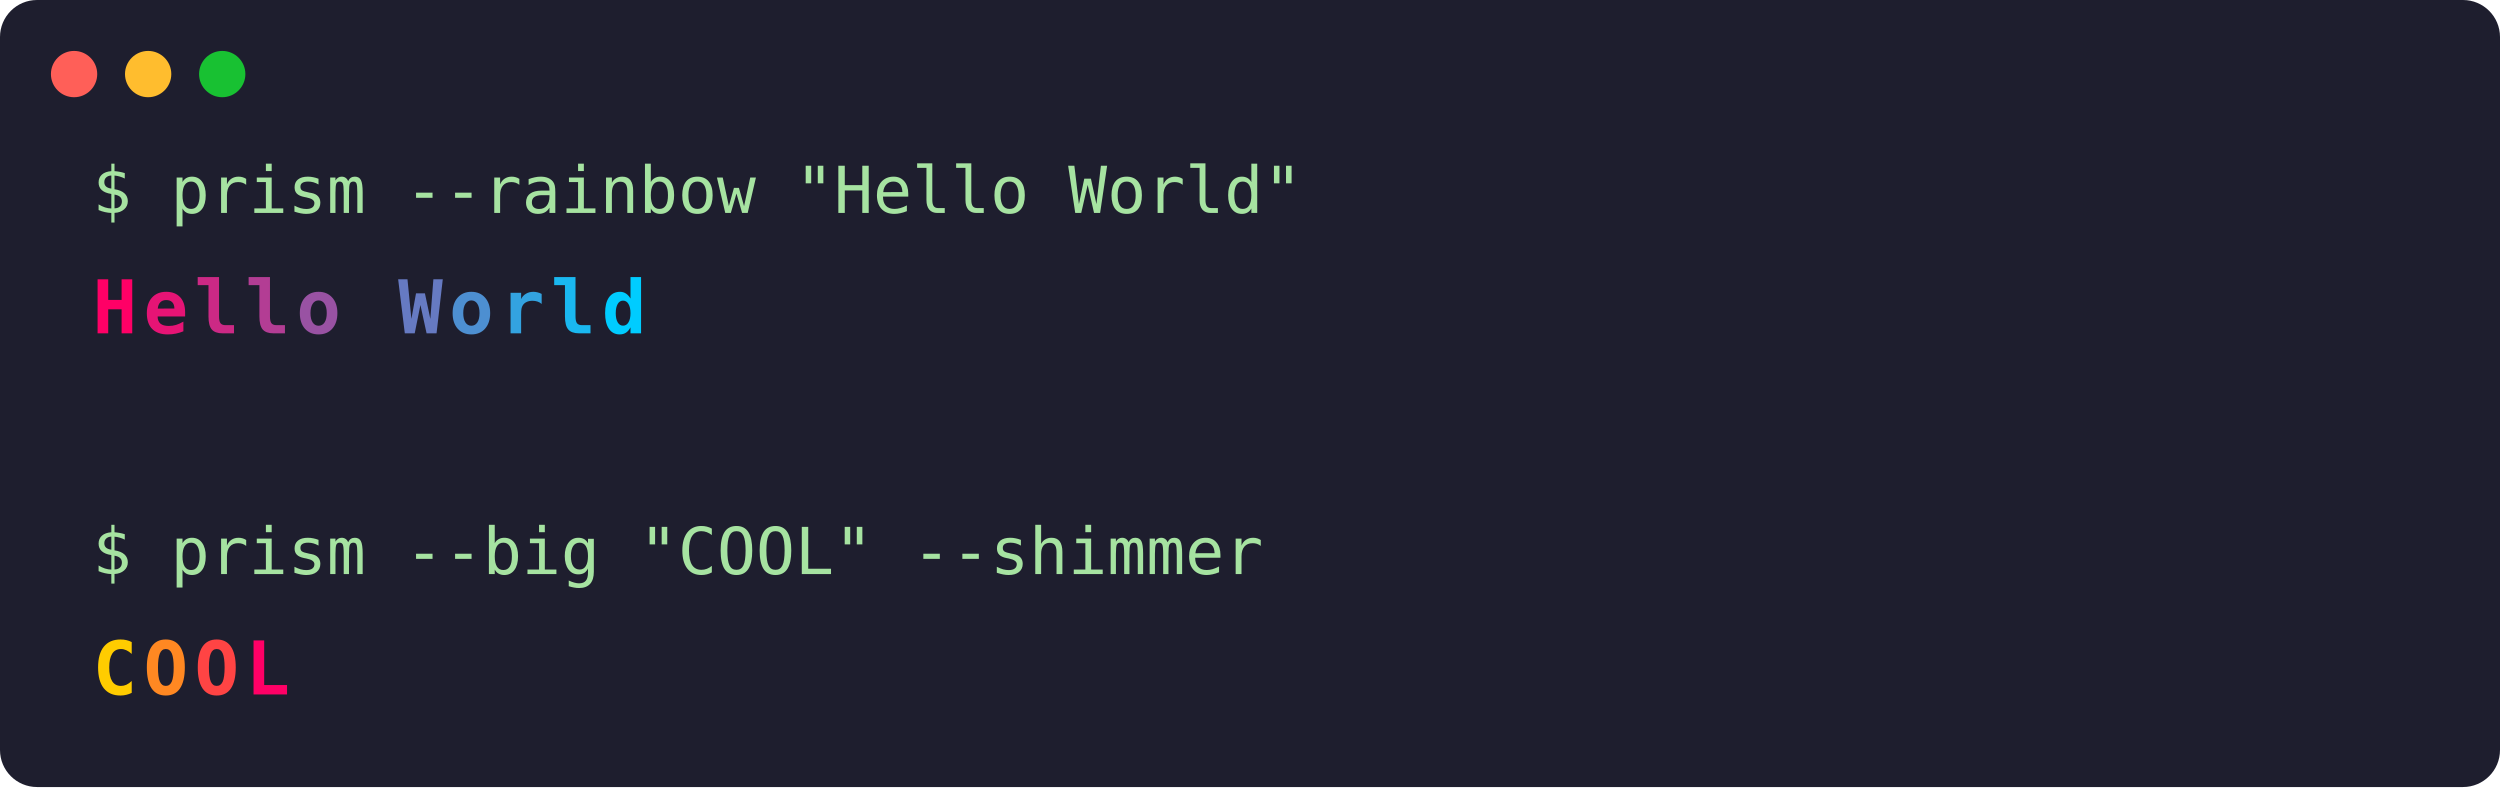
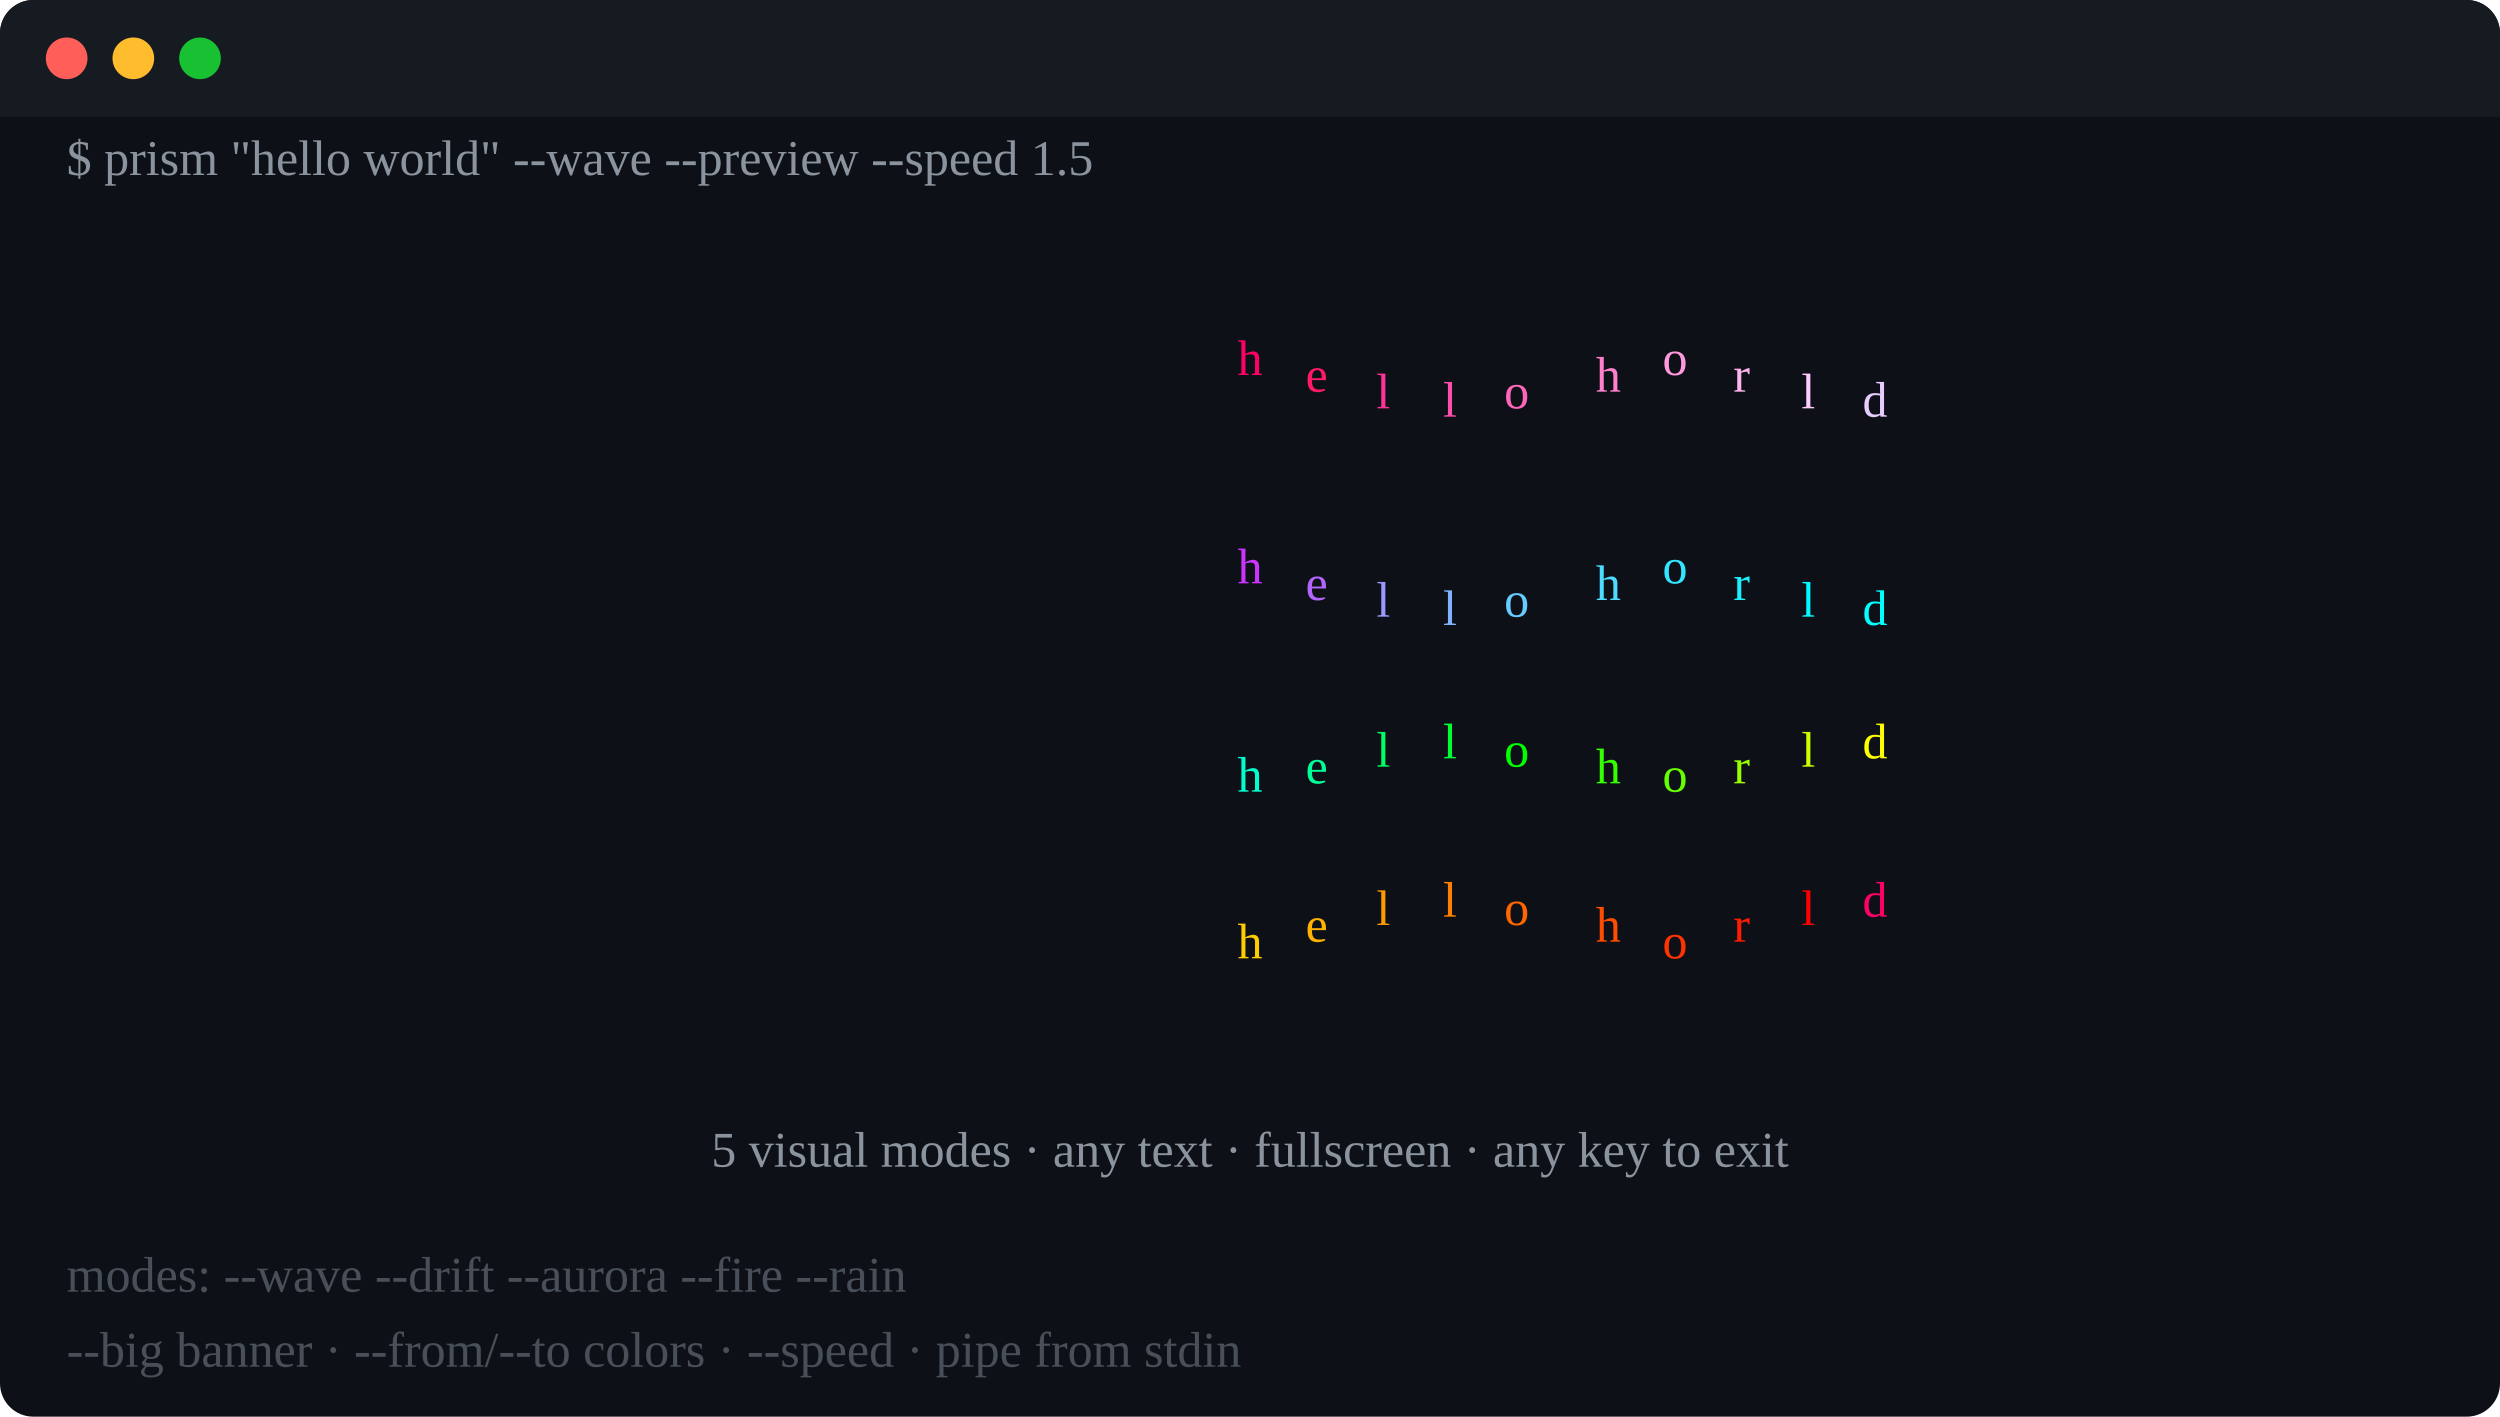
- <svg xmlns="http://www.w3.org/2000/svg" width="540" height="170" viewBox="0 0 540 170">
-   <rect width="540" height="170" rx="8" fill="#1e1e2e" />
-   <circle cx="16" cy="16" r="5" fill="#ff5f58" />
-   <circle cx="32" cy="16" r="5" fill="#ffbd2e" />
-   <circle cx="48" cy="16" r="5" fill="#18c132" />
-   <style>.p{fill:#a6e3a1;font:14px Monaco,monospace}.l{font:bold 16px Monaco,monospace}</style>
-   <text x="20" y="46" class="p">$ prism --rainbow "Hello World"</text>
-   <text x="20" y="72" fill="#ff0066" class="l">H</text>
-   <text x="31" y="72" fill="#e61475" class="l">e</text>
-   <text x="42" y="72" fill="#cc2985" class="l">l</text>
-   <text x="53" y="72" fill="#b33d94" class="l">l</text>
-   <text x="64" y="72" fill="#9952a3" class="l">o</text>
-   <text x="75" y="72" fill="#8066b3" class="l"> </text>
-   <text x="86" y="72" fill="#667ac2" class="l">W</text>
-   <text x="97" y="72" fill="#4d8fd1" class="l">o</text>
-   <text x="108" y="72" fill="#33a3e0" class="l">r</text>
-   <text x="119" y="72" fill="#1ab8f0" class="l">l</text>
-   <text x="130" y="72" fill="#00ccff" class="l">d</text>
-   <text x="20" y="98" class="p" />
-   <text x="20" y="124" class="p">$ prism --big "COOL" --shimmer</text>
-   <text x="20" y="150" fill="#ffcc00" class="l">C</text>
-   <text x="31" y="150" fill="#ff8822" class="l">O</text>
-   <text x="42" y="150" fill="#ff4444" class="l">O</text>
-   <text x="53" y="150" fill="#ff0066" class="l">L</text>
+ <svg xmlns="http://www.w3.org/2000/svg" width="600" height="340" viewBox="0 0 600 340">
+   <rect width="600" height="340" rx="8" fill="#0d1117" />
+   <rect x="0" y="0" width="600" height="28" rx="8" fill="#161b22" />
+   <rect x="0" y="14" width="600" height="14" fill="#161b22" />
+   <circle cx="16" cy="14" r="5" fill="#ff5f58" />
+   <circle cx="32" cy="14" r="5" fill="#ffbd2e" />
+   <circle cx="48" cy="14" r="5" fill="#18c132" />
+   <text x="16" y="42" fill="#8b949e" font="13px monospace">$ prism "hello world" --wave --preview --speed 1.5</text>
+   <g font="bold 20px monospace" text-anchor="middle">
+     <text x="300" y="90" fill="#ff0066">h</text>
+     <text x="316" y="94" fill="#ff1a66">e</text>
+     <text x="332" y="98" fill="#ff3399">l</text>
+     <text x="348" y="100" fill="#ff4daa">l</text>
+     <text x="364" y="98" fill="#ff66bb">o</text>
+     <text x="386" y="94" fill="#ff80cc">h</text>
+     <text x="402" y="90" fill="#ff99dd">o</text>
+     <text x="418" y="94" fill="#ffb3ee">r</text>
+     <text x="434" y="98" fill="#ffccff">l</text>
+     <text x="450" y="100" fill="#e6ccff">d</text>
+     <text x="300" y="140" fill="#cc33ff">h</text>
+     <text x="316" y="144" fill="#b366ff">e</text>
+     <text x="332" y="148" fill="#9999ff">l</text>
+     <text x="348" y="150" fill="#80b3ff">l</text>
+     <text x="364" y="148" fill="#66ccff">o</text>
+     <text x="386" y="144" fill="#4ddbff">h</text>
+     <text x="402" y="140" fill="#33e6ff">o</text>
+     <text x="418" y="144" fill="#1af0ff">r</text>
+     <text x="434" y="148" fill="#00faff">l</text>
+     <text x="450" y="150" fill="#00ffff">d</text>
+     <text x="300" y="190" fill="#00ffcc">h</text>
+     <text x="316" y="188" fill="#00ff99">e</text>
+     <text x="332" y="184" fill="#00ff66">l</text>
+     <text x="348" y="182" fill="#00ff33">l</text>
+     <text x="364" y="184" fill="#00ff00">o</text>
+     <text x="386" y="188" fill="#33ff00">h</text>
+     <text x="402" y="190" fill="#66ff00">o</text>
+     <text x="418" y="188" fill="#99ff00">r</text>
+     <text x="434" y="184" fill="#ccff00">l</text>
+     <text x="450" y="182" fill="#ffff00">d</text>
+     <text x="300" y="230" fill="#ffcc00">h</text>
+     <text x="316" y="226" fill="#ffb300">e</text>
+     <text x="332" y="222" fill="#ff9900">l</text>
+     <text x="348" y="220" fill="#ff8000">l</text>
+     <text x="364" y="222" fill="#ff6600">o</text>
+     <text x="386" y="226" fill="#ff4d00">h</text>
+     <text x="402" y="230" fill="#ff3300">o</text>
+     <text x="418" y="226" fill="#ff1a00">r</text>
+     <text x="434" y="222" fill="#ff0000">l</text>
+     <text x="450" y="220" fill="#ff0066">d</text>
+   </g>
+   <text x="300" y="280" fill="#8b949e" font="12px monospace" text-anchor="middle">5 visual modes · any text · fullscreen · any key to exit</text>
+   <g font="11px monospace" fill="#484f58">
+     <text x="16" y="310">modes: --wave  --drift  --aurora  --fire  --rain</text>
+     <text x="16" y="328">--big banner · --from/--to colors · --speed · pipe from stdin</text>
+   </g>
</svg>
